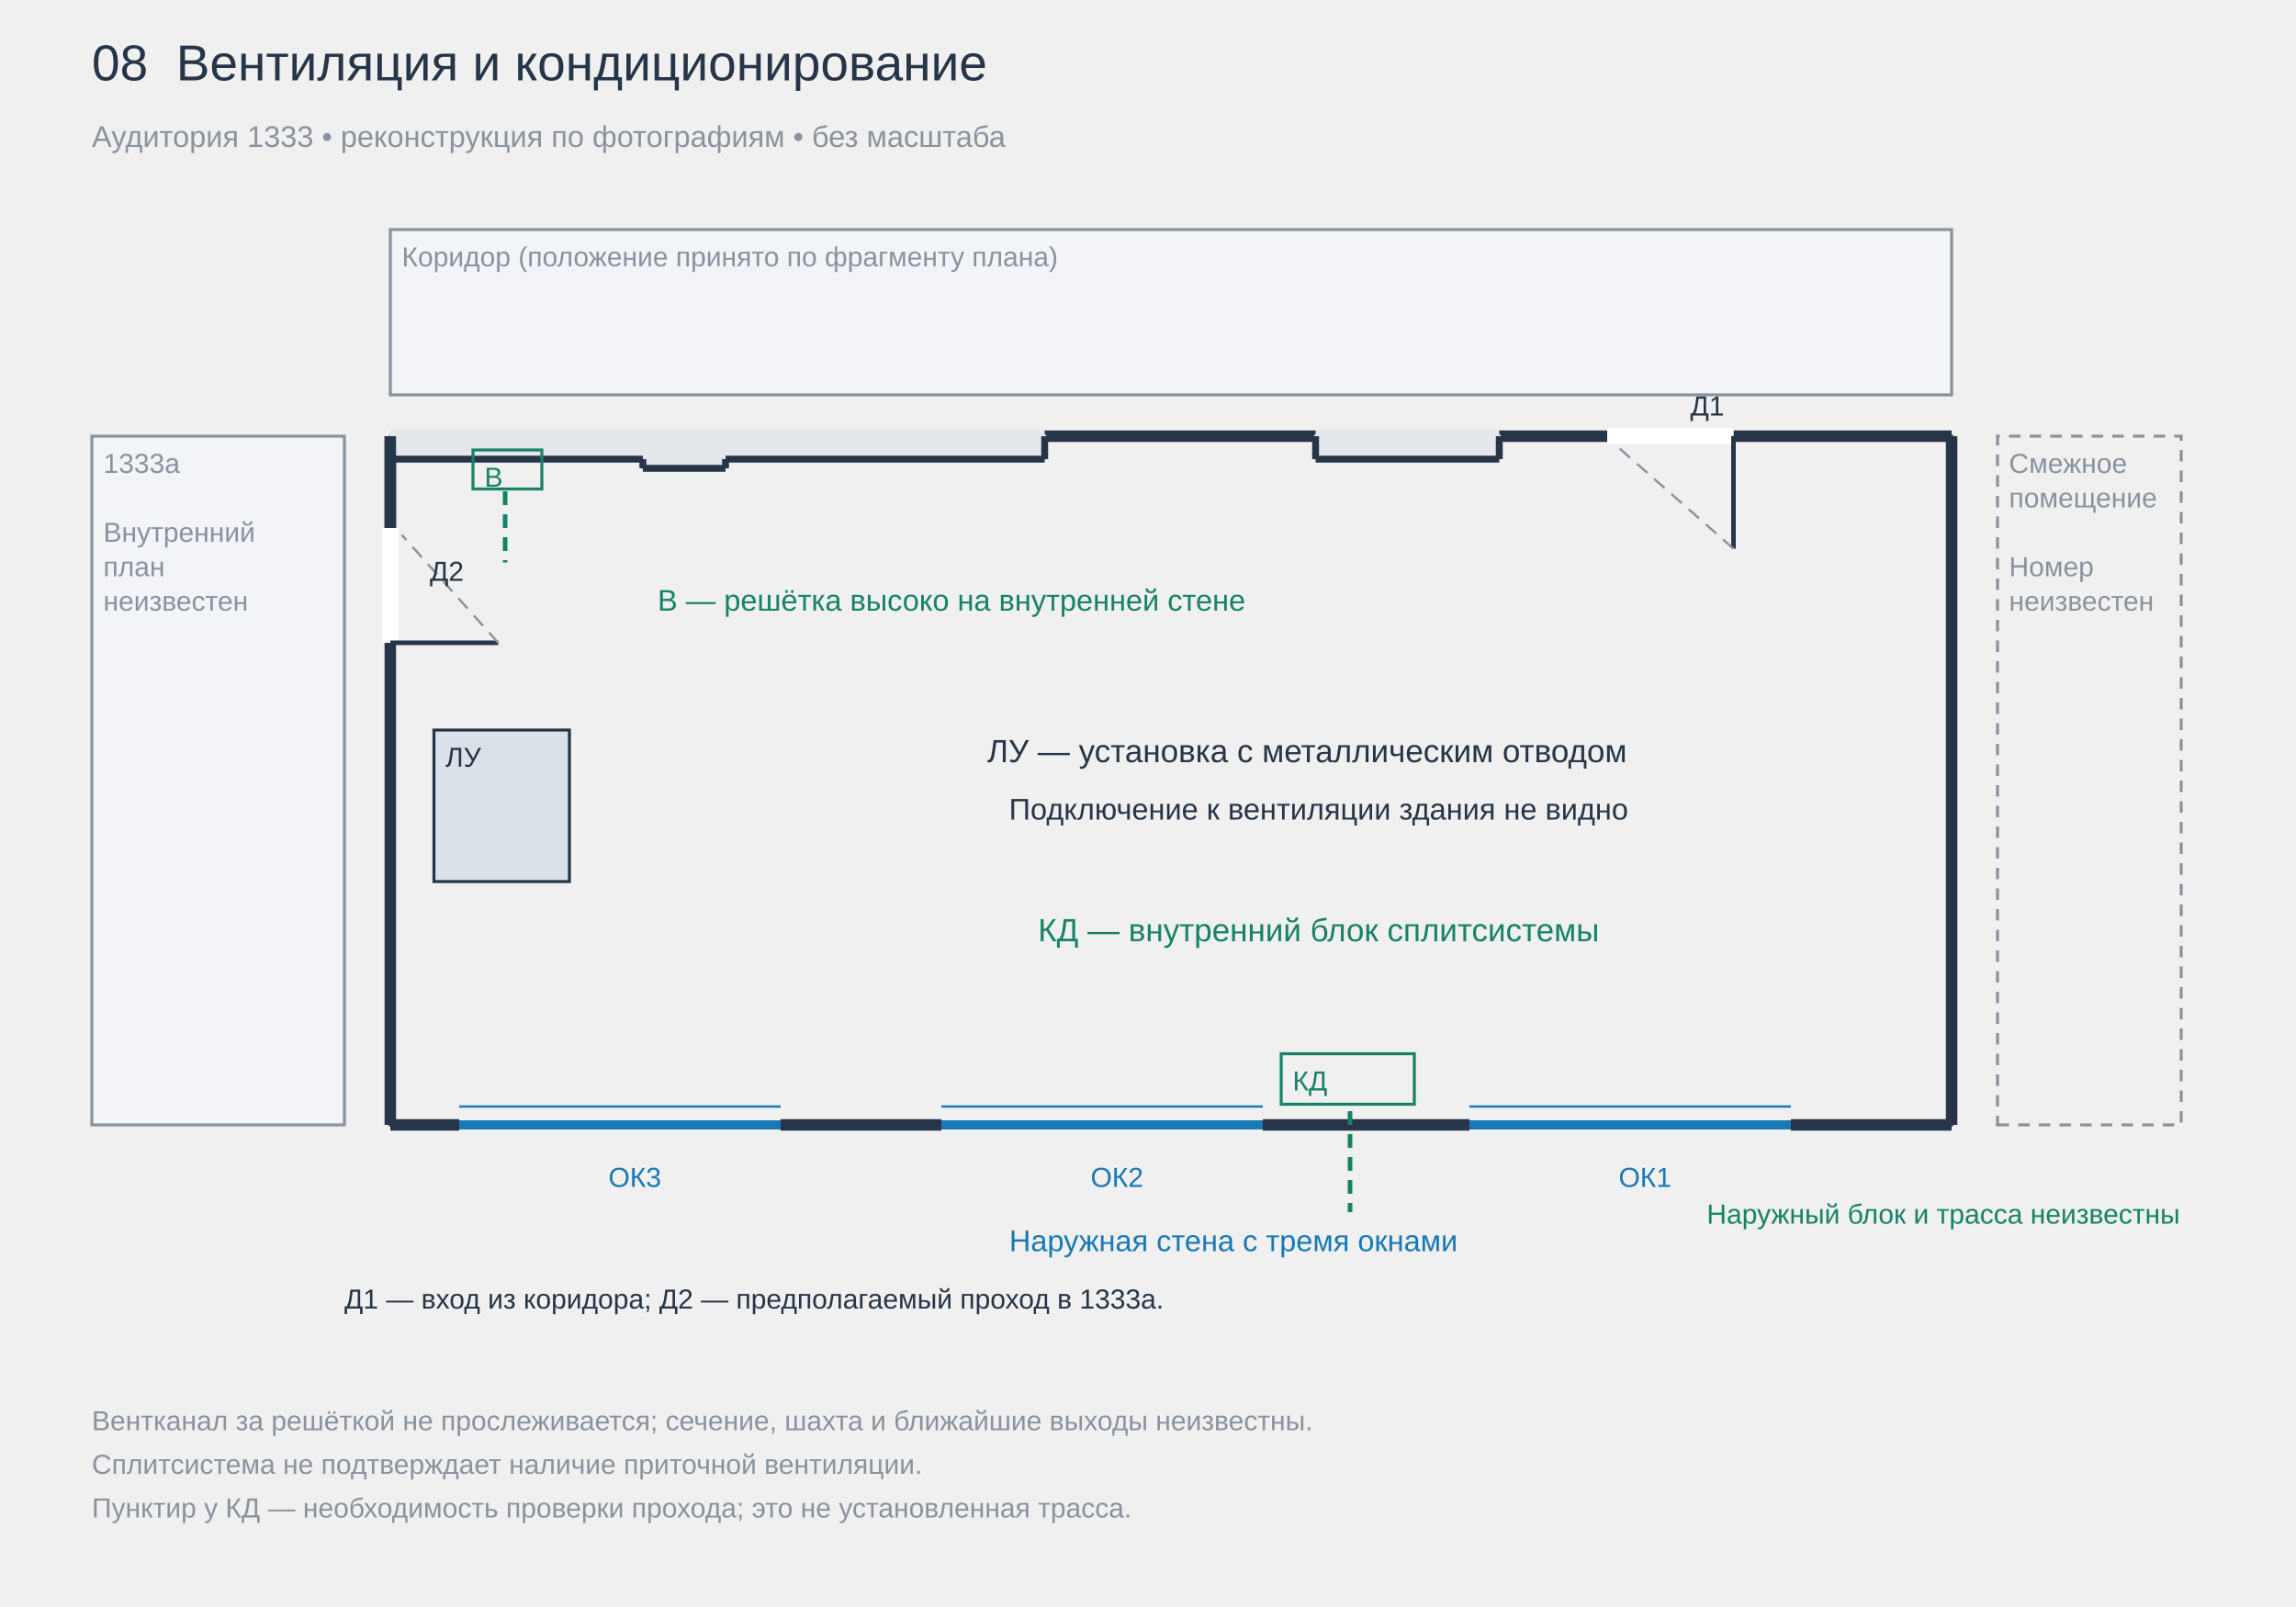
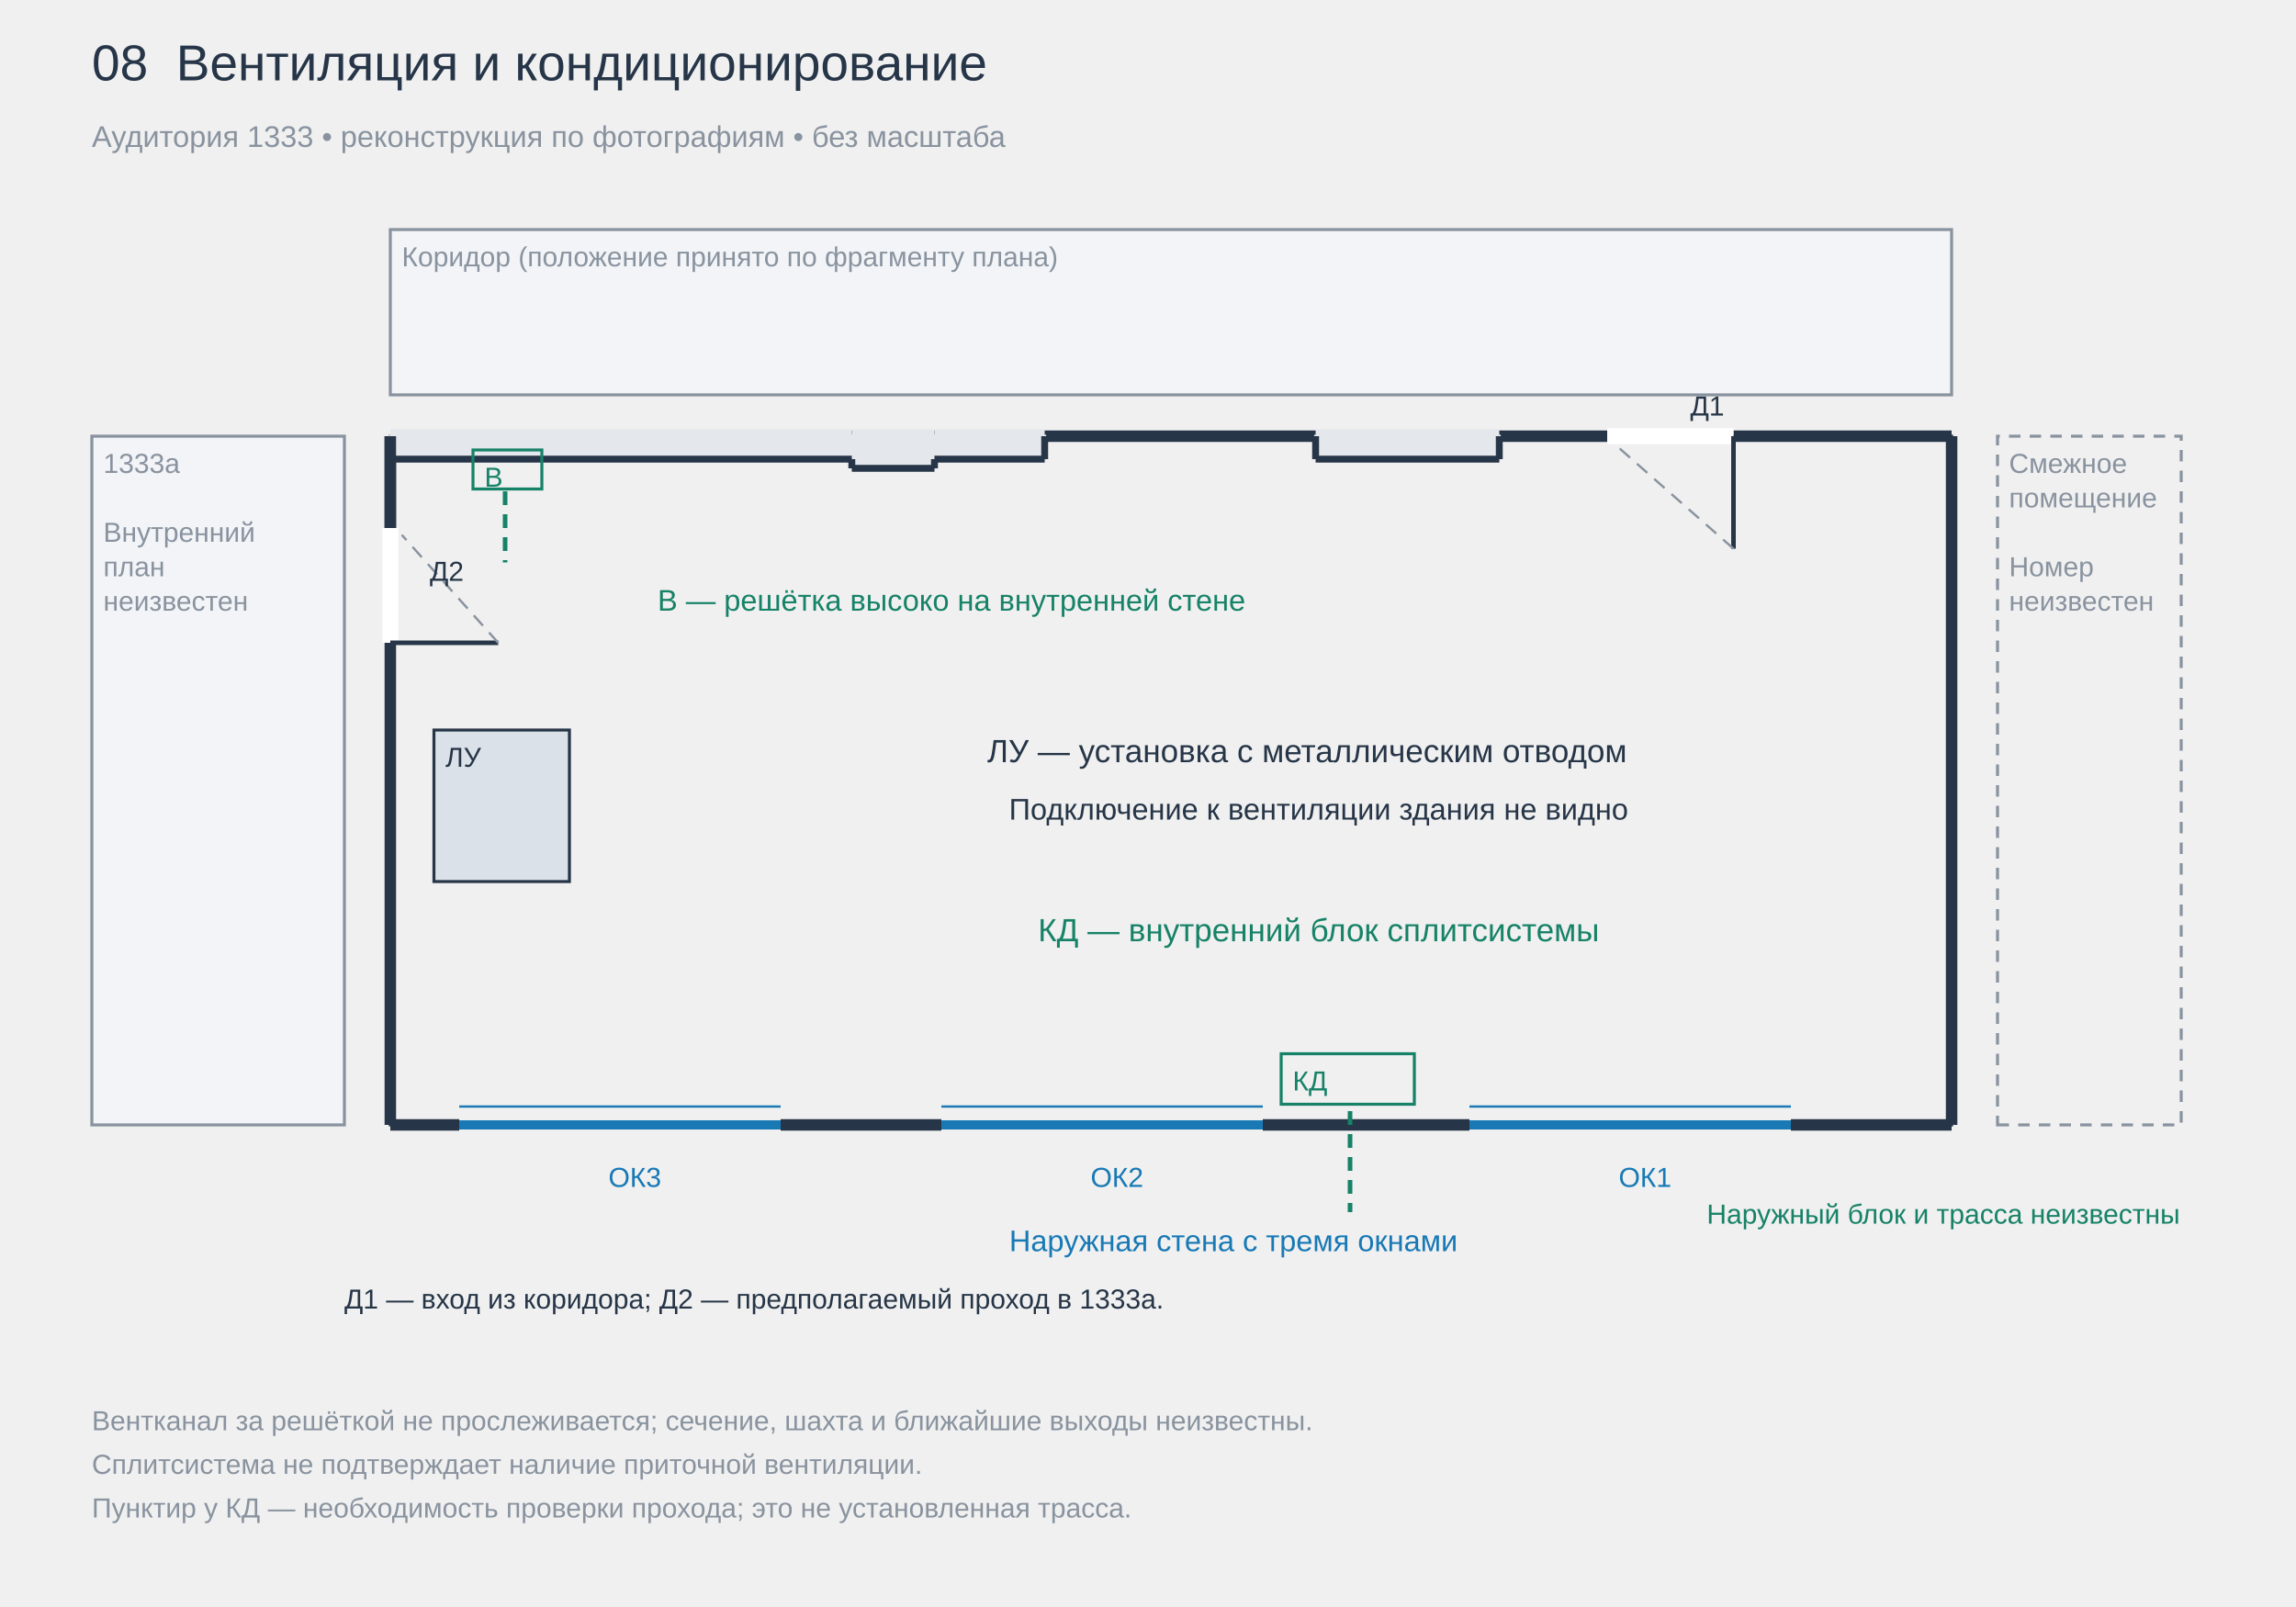
<svg xmlns="http://www.w3.org/2000/svg" version="1.1" width="1000" height="700" viewBox="0 0 1000 700">
  <text fill="#263547" xml:space="preserve" transform="matrix(1 0 -0 1 0 700)" font-size="22" font-family="Arial">
    <tspan y="-665" x="40 52.232 64.464 70.558 76.652 91.304 103.536 115.68 125.756 138.032 150.858 162.76 175.344 187.62 199.522 205.616 217.892 223.986 233.6 245.832 257.976 270.802 283.078 295.662 307.938 320.17 332.314 344.59 356.822 369.054 380.736 392.968 405.112 417.388">08  Вентиляция и кондиционирование</tspan>
  </text>
  <text fill="#89939f" xml:space="preserve" transform="matrix(1 0 -0 1 0 700)" font-size="13" font-family="Arial">
    <tspan y="-636" x="40 48.658 55.158 62.737 69.991 75.945 83.173 90.401 97.655 104.688 108.289 115.517 119.846 127.074 134.302 141.53 145.131 149.681 153.282 160.51 167.738 173.419 180.647 187.823 194.323 200.277 207.505 214.005 219.686 227.122 234.376 241.409 245.01 252.043 259.271 262.872 273.558 280.786 286.74 293.968 298.7 305.928 313.156 323.842 331.096 338.129 347.06 350.661 355.211 358.812 366.248 373.476 379.43 383.031 391.962 399.19 405.69 416.116 422.07 429.298 436.734">Аудитория 1­333 • реконструкция по фотографиям • без масштаба</tspan>
  </text>
  <path transform="matrix(1,0,0,-1,0,700)" d="M170 528H850V600H170Z" fill="#f2f4f7" />
  <path transform="matrix(1,0,0,-1,0,700)" stroke-width="1.3" stroke-linecap="butt" stroke-miterlimit="10" stroke-linejoin="miter" fill="none" stroke="#89939f" d="M170 528H850V600H170Z" />
  <text fill="#89939f" xml:space="preserve" transform="matrix(1 0 -0 1 0 700)" font-size="12" font-family="Arial">
    <tspan y="-584" x="175 181.984 188.656 195.328 202.024 209.02 215.692 222.364 225.688 229.684 236.176 242.848 249.844 256.516 264.532 271.204 277.828 284.524 291.196 294.52 301.012 307.684 314.38 321.004 327.496 332.992 339.664 342.988 349.48 356.152 359.476 369.34 376.012 382.684 387.052 395.296 401.968 408.592 414.088 420.088 423.412 429.904 436.9 443.572 450.196 456.868">Коридор (положение принято по фрагменту плана)</tspan>
  </text>
  <path transform="matrix(1,0,0,-1,0,700)" d="M40 210H150V510H40Z" fill="#f2f4f7" />
  <path transform="matrix(1,0,0,-1,0,700)" stroke-width="1.3" stroke-linecap="butt" stroke-miterlimit="10" stroke-linejoin="miter" fill="none" stroke="#89939f" d="M40 210H150V510H40Z" />
  <text fill="#89939f" xml:space="preserve" transform="matrix(1 0 -0 1 0 700)" font-size="12" font-family="Arial">
    <tspan y="-494" x="45 51.672 55.668 62.34 69.012 75.684">1­333а</tspan>
  </text>
  <text fill="#89939f" xml:space="preserve" transform="matrix(1 0 -0 1 0 700)" font-size="12" font-family="Arial">
    <tspan y="-464" x="45 52.992 59.616 65.616 71.112 77.784 84.456 91.08 97.704 104.4">Внутренний</tspan>
  </text>
  <text fill="#89939f" xml:space="preserve" transform="matrix(1 0 -0 1 0 700)" font-size="12" font-family="Arial">
    <tspan y="-449" x="45 51.492 58.488 65.16">план</tspan>
  </text>
  <text fill="#89939f" xml:space="preserve" transform="matrix(1 0 -0 1 0 700)" font-size="12" font-family="Arial">
    <tspan y="-434" x="45 51.624 58.296 64.992 70.488 76.86 83.532 89.532 95.028 101.7">неизвестен</tspan>
  </text>
  <path transform="matrix(1,0,0,-1,0,700)" stroke-width="1.3" stroke-linecap="butt" stroke-dasharray="5,4" stroke-miterlimit="10" stroke-linejoin="miter" fill="none" stroke="#89939f" d="M870 210H950V510H870Z" />
  <text fill="#89939f" xml:space="preserve" transform="matrix(1 0 -0 1 0 700)" font-size="12" font-family="Arial">
    <tspan y="-494" x="875 883.664 891.908 898.58 906.596 913.22 919.892">Смежное</tspan>
  </text>
  <text fill="#89939f" xml:space="preserve" transform="matrix(1 0 -0 1 0 700)" font-size="12" font-family="Arial">
    <tspan y="-479" x="875 881.492 888.164 896.408 903.08 912.944 919.616 926.24 932.936">помещение</tspan>
  </text>
  <text fill="#89939f" xml:space="preserve" transform="matrix(1 0 -0 1 0 700)" font-size="12" font-family="Arial">
    <tspan y="-449" x="875 883.664 890.336 898.58 905.252">Номер</tspan>
  </text>
  <text fill="#89939f" xml:space="preserve" transform="matrix(1 0 -0 1 0 700)" font-size="12" font-family="Arial">
    <tspan y="-434" x="875 881.624 888.296 894.992 900.488 906.86 913.532 919.532 925.028 931.7">неизвестен</tspan>
  </text>
  <path transform="matrix(1,0,0,-1,0,700)" stroke-width="1.3" stroke-linecap="butt" stroke-miterlimit="10" stroke-linejoin="miter" fill="none" stroke="#263547" d="M170 210H850V510H170Z" />
  <path transform="matrix(1,0,0,-1,0,700)" stroke-width="5" stroke-linecap="butt" stroke-miterlimit="10" stroke-linejoin="miter" fill="none" stroke="#263547" d="M850 510H755" />
  <path transform="matrix(1,0,0,-1,0,700)" stroke-width="5" stroke-linecap="butt" stroke-miterlimit="10" stroke-linejoin="miter" fill="none" stroke="#263547" d="M700 510H170" />
  <path transform="matrix(1,0,0,-1,0,700)" stroke-width="5" stroke-linecap="butt" stroke-miterlimit="10" stroke-linejoin="miter" fill="none" stroke="#263547" d="M850 510V210" />
  <path transform="matrix(1,0,0,-1,0,700)" stroke-width="5" stroke-linecap="butt" stroke-miterlimit="10" stroke-linejoin="miter" fill="none" stroke="#263547" d="M170 510V470" />
  <path transform="matrix(1,0,0,-1,0,700)" stroke-width="5" stroke-linecap="butt" stroke-miterlimit="10" stroke-linejoin="miter" fill="none" stroke="#263547" d="M170 420V210" />
  <path transform="matrix(1,0,0,-1,0,700)" stroke-width="5" stroke-linecap="butt" stroke-miterlimit="10" stroke-linejoin="miter" fill="none" stroke="#263547" d="M850 210H780" />
  <path transform="matrix(1,0,0,-1,0,700)" stroke-width="5" stroke-linecap="butt" stroke-miterlimit="10" stroke-linejoin="miter" fill="none" stroke="#263547" d="M640 210H550" />
  <path transform="matrix(1,0,0,-1,0,700)" stroke-width="5" stroke-linecap="butt" stroke-miterlimit="10" stroke-linejoin="miter" fill="none" stroke="#263547" d="M410 210H340" />
  <path transform="matrix(1,0,0,-1,0,700)" stroke-width="5" stroke-linecap="butt" stroke-miterlimit="10" stroke-linejoin="miter" fill="none" stroke="#263547" d="M200 210H170" />
  <path transform="matrix(1,0,0,-1,0,700)" stroke-width="7" stroke-linecap="butt" stroke-miterlimit="10" stroke-linejoin="miter" fill="none" stroke="#ffffff" d="M755 510H700" />
  <path transform="matrix(1,0,0,-1,0,700)" stroke-width="7" stroke-linecap="butt" stroke-miterlimit="10" stroke-linejoin="miter" fill="none" stroke="#ffffff" d="M170 470V420" />
  <path transform="matrix(1,0,0,-1,0,700)" stroke-width="2" stroke-linecap="butt" stroke-miterlimit="10" stroke-linejoin="miter" fill="none" stroke="#263547" d="M755 510V461" />
  <path transform="matrix(1,0,0,-1,0,700)" stroke-width="1" stroke-linecap="butt" stroke-dasharray="6,4" stroke-miterlimit="10" stroke-linejoin="miter" fill="none" stroke="#89939f" d="M755 461 705 505" />
  <text fill="#263547" xml:space="preserve" transform="matrix(1 0 -0 1 0 700)" font-size="12" font-family="Arial">
    <tspan y="-519" x="736.199 744.323">Д1</tspan>
  </text>
  <path transform="matrix(1,0,0,-1,0,700)" stroke-width="2" stroke-linecap="butt" stroke-miterlimit="10" stroke-linejoin="miter" fill="none" stroke="#263547" d="M170 420H217" />
  <path transform="matrix(1,0,0,-1,0,700)" stroke-width="1" stroke-linecap="butt" stroke-dasharray="6,4" stroke-miterlimit="10" stroke-linejoin="miter" fill="none" stroke="#89939f" d="M217 420 175 467" />
  <path transform="matrix(1,0,0,-1,0,700)" stroke-width="4" stroke-linecap="butt" stroke-miterlimit="10" stroke-linejoin="miter" fill="none" stroke="#1879b5" d="M780 210H640" />
  <path transform="matrix(1,0,0,-1,0,700)" stroke-width="1" stroke-linecap="butt" stroke-miterlimit="10" stroke-linejoin="miter" fill="none" stroke="#1879b5" d="M780 218H640" />
  <text fill="#1879b5" xml:space="preserve" transform="matrix(1 0 -0 1 0 700)" font-size="12" font-family="Arial">
    <tspan y="-183" x="705.002 714.326 721.31">ОК1</tspan>
  </text>
  <path transform="matrix(1,0,0,-1,0,700)" stroke-width="4" stroke-linecap="butt" stroke-miterlimit="10" stroke-linejoin="miter" fill="none" stroke="#1879b5" d="M550 210H410" />
  <path transform="matrix(1,0,0,-1,0,700)" stroke-width="1" stroke-linecap="butt" stroke-miterlimit="10" stroke-linejoin="miter" fill="none" stroke="#1879b5" d="M550 218H410" />
  <text fill="#1879b5" xml:space="preserve" transform="matrix(1 0 -0 1 0 700)" font-size="12" font-family="Arial">
    <tspan y="-183" x="475.002 484.326 491.31">ОК2</tspan>
  </text>
  <path transform="matrix(1,0,0,-1,0,700)" stroke-width="4" stroke-linecap="butt" stroke-miterlimit="10" stroke-linejoin="miter" fill="none" stroke="#1879b5" d="M340 210H200" />
  <path transform="matrix(1,0,0,-1,0,700)" stroke-width="1" stroke-linecap="butt" stroke-miterlimit="10" stroke-linejoin="miter" fill="none" stroke="#1879b5" d="M340 218H200" />
  <text fill="#1879b5" xml:space="preserve" transform="matrix(1 0 -0 1 0 700)" font-size="12" font-family="Arial">
    <tspan y="-183" x="265.002 274.326 281.31">ОК3</tspan>
  </text>
  <text fill="#1879b5" xml:space="preserve" transform="matrix(1 0 -0 1 0 700)" font-size="13" font-family="Arial">
    <tspan y="-155" x="439.549 448.935 456.163 463.391 469.891 478.575 485.751 492.979 500.012 503.613 510.113 516.067 523.295 530.471 537.699 541.3 547.8 551.401 557.355 564.583 571.811 580.742 587.775 591.376 598.605 604.285 611.462 618.69 627.621">Наружная стена с тремя окнами</tspan>
  </text>
  <path transform="matrix(1,0,0,-1,0,700)" d="M573 500H653V510H573Z" fill="#e4e7eb" />
  <path transform="matrix(1,0,0,-1,0,700)" stroke-width="1.3" stroke-linecap="butt" stroke-miterlimit="10" stroke-linejoin="miter" fill="none" stroke="#e4e7eb" d="M573 500H653V510H573Z" />
  <path transform="matrix(1,0,0,-1,0,700)" stroke-width="6" stroke-linecap="butt" stroke-miterlimit="10" stroke-linejoin="miter" fill="none" stroke="#e4e7eb" d="M653 510H573" />
-   <path transform="matrix(1,0,0,-1,0,700)" d="M316 500H455V510H316Z" fill="#e4e7eb" />
-   <path transform="matrix(1,0,0,-1,0,700)" stroke-width="1.3" stroke-linecap="butt" stroke-miterlimit="10" stroke-linejoin="miter" fill="none" stroke="#e4e7eb" d="M316 500H455V510H316Z" />
-   <path transform="matrix(1,0,0,-1,0,700)" stroke-width="6" stroke-linecap="butt" stroke-miterlimit="10" stroke-linejoin="miter" fill="none" stroke="#e4e7eb" d="M455 510H316" />
-   <path transform="matrix(1,0,0,-1,0,700)" d="M280 496H316V510H280Z" fill="#e4e7eb" />
-   <path transform="matrix(1,0,0,-1,0,700)" stroke-width="1.3" stroke-linecap="butt" stroke-miterlimit="10" stroke-linejoin="miter" fill="none" stroke="#e4e7eb" d="M280 496H316V510H280Z" />
-   <path transform="matrix(1,0,0,-1,0,700)" stroke-width="6" stroke-linecap="butt" stroke-miterlimit="10" stroke-linejoin="miter" fill="none" stroke="#e4e7eb" d="M316 510H280" />
-   <path transform="matrix(1,0,0,-1,0,700)" d="M170 500H280V510H170Z" fill="#e4e7eb" />
-   <path transform="matrix(1,0,0,-1,0,700)" stroke-width="1.3" stroke-linecap="butt" stroke-miterlimit="10" stroke-linejoin="miter" fill="none" stroke="#e4e7eb" d="M170 500H280V510H170Z" />
-   <path transform="matrix(1,0,0,-1,0,700)" stroke-width="6" stroke-linecap="butt" stroke-miterlimit="10" stroke-linejoin="miter" fill="none" stroke="#e4e7eb" d="M280 510H170" />
+   <path transform="matrix(1,0,0,-1,0,700)" d="M407 500H455V510H407Z" fill="#e4e7eb" />
+   <path transform="matrix(1,0,0,-1,0,700)" stroke-width="1.3" stroke-linecap="butt" stroke-miterlimit="10" stroke-linejoin="miter" fill="none" stroke="#e4e7eb" d="M407 500H455V510H407Z" />
+   <path transform="matrix(1,0,0,-1,0,700)" stroke-width="6" stroke-linecap="butt" stroke-miterlimit="10" stroke-linejoin="miter" fill="none" stroke="#e4e7eb" d="M455 510H407" />
+   <path transform="matrix(1,0,0,-1,0,700)" d="M371 496H407V510H371Z" fill="#e4e7eb" />
+   <path transform="matrix(1,0,0,-1,0,700)" stroke-width="1.3" stroke-linecap="butt" stroke-miterlimit="10" stroke-linejoin="miter" fill="none" stroke="#e4e7eb" d="M371 496H407V510H371Z" />
+   <path transform="matrix(1,0,0,-1,0,700)" stroke-width="6" stroke-linecap="butt" stroke-miterlimit="10" stroke-linejoin="miter" fill="none" stroke="#e4e7eb" d="M407 510H371" />
+   <path transform="matrix(1,0,0,-1,0,700)" d="M170 500H371V510H170Z" fill="#e4e7eb" />
+   <path transform="matrix(1,0,0,-1,0,700)" stroke-width="1.3" stroke-linecap="butt" stroke-miterlimit="10" stroke-linejoin="miter" fill="none" stroke="#e4e7eb" d="M170 500H371V510H170Z" />
+   <path transform="matrix(1,0,0,-1,0,700)" stroke-width="6" stroke-linecap="butt" stroke-miterlimit="10" stroke-linejoin="miter" fill="none" stroke="#e4e7eb" d="M371 510H170" />
  <path transform="matrix(1,0,0,-1,0,700)" stroke-width="3" stroke-linecap="butt" stroke-miterlimit="10" stroke-linejoin="miter" fill="none" stroke="#263547" d="M653 510V500" />
  <path transform="matrix(1,0,0,-1,0,700)" stroke-width="3" stroke-linecap="butt" stroke-miterlimit="10" stroke-linejoin="miter" fill="none" stroke="#263547" d="M653 500H573" />
  <path transform="matrix(1,0,0,-1,0,700)" stroke-width="3" stroke-linecap="butt" stroke-miterlimit="10" stroke-linejoin="miter" fill="none" stroke="#263547" d="M573 500V510" />
  <path transform="matrix(1,0,0,-1,0,700)" stroke-width="3" stroke-linecap="butt" stroke-miterlimit="10" stroke-linejoin="miter" fill="none" stroke="#263547" d="M455 510V500" />
-   <path transform="matrix(1,0,0,-1,0,700)" stroke-width="3" stroke-linecap="butt" stroke-miterlimit="10" stroke-linejoin="miter" fill="none" stroke="#263547" d="M455 500H316" />
-   <path transform="matrix(1,0,0,-1,0,700)" stroke-width="3" stroke-linecap="butt" stroke-miterlimit="10" stroke-linejoin="miter" fill="none" stroke="#263547" d="M316 500V496" />
-   <path transform="matrix(1,0,0,-1,0,700)" stroke-width="3" stroke-linecap="butt" stroke-miterlimit="10" stroke-linejoin="miter" fill="none" stroke="#263547" d="M316 496H280" />
-   <path transform="matrix(1,0,0,-1,0,700)" stroke-width="3" stroke-linecap="butt" stroke-miterlimit="10" stroke-linejoin="miter" fill="none" stroke="#263547" d="M280 496V500" />
-   <path transform="matrix(1,0,0,-1,0,700)" stroke-width="3" stroke-linecap="butt" stroke-miterlimit="10" stroke-linejoin="miter" fill="none" stroke="#263547" d="M280 500H170" />
+   <path transform="matrix(1,0,0,-1,0,700)" stroke-width="3" stroke-linecap="butt" stroke-miterlimit="10" stroke-linejoin="miter" fill="none" stroke="#263547" d="M455 500H407" />
+   <path transform="matrix(1,0,0,-1,0,700)" stroke-width="3" stroke-linecap="butt" stroke-miterlimit="10" stroke-linejoin="miter" fill="none" stroke="#263547" d="M407 500V496" />
+   <path transform="matrix(1,0,0,-1,0,700)" stroke-width="3" stroke-linecap="butt" stroke-miterlimit="10" stroke-linejoin="miter" fill="none" stroke="#263547" d="M407 496H371" />
+   <path transform="matrix(1,0,0,-1,0,700)" stroke-width="3" stroke-linecap="butt" stroke-miterlimit="10" stroke-linejoin="miter" fill="none" stroke="#263547" d="M371 496V500" />
+   <path transform="matrix(1,0,0,-1,0,700)" stroke-width="3" stroke-linecap="butt" stroke-miterlimit="10" stroke-linejoin="miter" fill="none" stroke="#263547" d="M371 500H170" />
  <path transform="matrix(1,0,0,-1,0,700)" stroke-width="5" stroke-linecap="butt" stroke-miterlimit="10" stroke-linejoin="miter" fill="none" stroke="#263547" d="M170 510V470" />
  <text fill="#263547" xml:space="preserve" transform="matrix(1 0 -0 1 0 700)" font-size="12" font-family="Arial">
    <tspan y="-447" x="187.199 195.323">Д2</tspan>
  </text>
  <text fill="#263547" xml:space="preserve" transform="matrix(1 0 -0 1 0 700)" font-size="12" font-family="Arial">
    <tspan y="-130" x="150 158.124 164.796 168.12 180.12 183.444 189.816 195.816 202.488 209.484 212.808 219.504 225 228.324 233.568 240.24 246.912 253.608 260.604 267.276 273.948 280.62 283.944 287.268 295.392 302.064 305.388 317.388 320.712 327.204 333.876 340.548 347.544 354.036 360.708 367.704 374.376 378.744 385.416 392.088 400.332 408.948 415.644 418.968 425.46 432.132 438.804 444.804 451.476 458.472 461.796 468.168 471.492 478.164 482.16 488.832 495.504 502.176 508.848">Д1 — вход из коридора; Д2 — предполагаемый проход в 1­333а.</tspan>
  </text>
  <path transform="matrix(1,0,0,-1,0,700)" stroke-width="1.3" stroke-linecap="butt" stroke-miterlimit="10" stroke-linejoin="miter" fill="none" stroke="#168267" d="M206 487H236V504H206Z" />
  <text fill="#168267" xml:space="preserve" transform="matrix(1 0 -0 1 0 700)" font-size="12" font-family="Arial">
    <tspan y="-488" x="211">В</tspan>
  </text>
  <path transform="matrix(1,0,0,-1,0,700)" stroke-width="2" stroke-linecap="butt" stroke-dasharray="6,4" stroke-miterlimit="10" stroke-linejoin="miter" fill="none" stroke="#168267" d="M220 486V455" />
  <text fill="#168267" xml:space="preserve" transform="matrix(1 0 -0 1 0 700)" font-size="13" font-family="Arial">
    <tspan y="-434" x="286.418 295.076 298.677 311.677 315.278 322.506 329.734 340.16 347.388 353.342 359.023 366.251 369.852 376.755 386.089 392.589 399.817 405.498 412.726 416.327 423.503 430.731 434.332 441.235 448.411 454.911 460.865 468.093 475.321 482.497 489.673 496.901 504.155 507.756 514.256 520.21 527.438 534.614">В — решётка высоко на внутренней стене</tspan>
  </text>
  <path transform="matrix(1,0,0,-1,0,700)" stroke-width="1.3" stroke-linecap="butt" stroke-miterlimit="10" stroke-linejoin="miter" fill="none" stroke="#168267" d="M558 219H616V241H558Z" />
  <text fill="#168267" xml:space="preserve" transform="matrix(1 0 -0 1 0 700)" font-size="12" font-family="Arial">
    <tspan y="-225" x="563 569.984">КД</tspan>
  </text>
  <text fill="#168267" xml:space="preserve" transform="matrix(1 0 -0 1 0 700)" font-size="14" font-family="Arial">
    <tspan y="-290" x="452.099 460.247 469.725 473.603 487.603 491.481 498.915 506.643 513.643 520.055 527.839 535.623 543.351 551.079 558.891 566.703 570.581 578.589 586.751 594.535 600.653 604.531 611.531 619.105 627.267 635.079 641.491 646.153 653.153 660.965 667.965 674.376 682.16 691.779">КД — внутренний блок сплит­системы</tspan>
  </text>
  <path transform="matrix(1,0,0,-1,0,700)" stroke-width="2" stroke-linecap="butt" stroke-dasharray="6,4" stroke-miterlimit="10" stroke-linejoin="miter" fill="none" stroke="#168267" d="M588 216V172" />
  <text fill="#168267" xml:space="preserve" transform="matrix(1 0 -0 1 0 700)" font-size="12" font-family="Arial">
    <tspan y="-167" x="743.346 752.01 758.682 765.354 771.354 779.37 785.994 794.61 801.306 804.63 811.494 818.49 825.162 830.406 833.73 840.426 843.75 849.246 855.918 862.59 868.59 874.59 881.262 884.586 891.21 897.882 904.578 910.074 916.446 923.118 929.118 934.614 941.238">Наружный блок и трасса неизвестны</tspan>
  </text>
  <path transform="matrix(1,0,0,-1,0,700)" d="M189 316H248V382H189Z" fill="#dbe1e8" />
  <path transform="matrix(1,0,0,-1,0,700)" stroke-width="1.3" stroke-linecap="butt" stroke-miterlimit="10" stroke-linejoin="miter" fill="none" stroke="#263547" d="M189 316H248V382H189Z" />
  <text fill="#263547" xml:space="preserve" transform="matrix(1 0 -0 1 0 700)" font-size="12" font-family="Arial">
    <tspan y="-366" x="194 201.872">ЛУ</tspan>
  </text>
  <text fill="#263547" xml:space="preserve" transform="matrix(1 0 -0 1 0 700)" font-size="14" font-family="Arial">
    <tspan y="-368" x="429.986 439.17 448.06 451.938 465.938 469.816 476.816 483.816 490.228 498.012 505.74 513.524 520.958 527.076 534.86 538.738 545.738 549.616 559.234 567.018 573.43 581.214 589.376 597.538 605.35 612.63 620.414 627.414 633.532 641.344 650.962 654.84 662.624 669.036 676.47 684.254 692.416 700.2">ЛУ — установка с металлическим отводом</tspan>
  </text>
  <text fill="#263547" xml:space="preserve" transform="matrix(1 0 -0 1 0 700)" font-size="13" font-family="Arial">
    <tspan y="-343" x="439.444 448.778 456.006 463.585 469.266 476.845 486.595 493.355 500.583 507.759 515.013 522.241 525.842 531.523 535.124 542.027 549.255 556.431 562.385 569.639 577.218 584.251 591.687 598.941 606.195 609.796 615.75 623.329 630.557 637.733 644.987 652.02 655.621 662.797 670.025 673.626 680.529 687.783 695.362 702.538">Подключение к вентиляции здания не видно</tspan>
  </text>
  <text fill="#89939f" xml:space="preserve" transform="matrix(1 0 -0 1 0 700)" font-size="12" font-family="Arial">
    <tspan y="-77" x="40 47.992 54.664 61.288 66.784 72.028 78.7 85.324 91.996 98.992 102.316 107.812 114.484 117.808 124.48 131.152 140.776 147.448 152.944 158.188 164.86 171.556 174.88 181.504 188.176 191.5 197.992 204.664 211.336 217.336 224.332 231.004 239.02 245.716 252.088 258.76 265.432 270.928 276.928 283.42 286.744 290.068 296.068 302.74 308.98 315.652 322.276 328.972 335.644 338.968 342.292 351.916 358.588 364.588 370.084 376.756 380.08 386.776 390.1 396.964 403.96 410.656 418.672 425.344 432.04 441.664 448.36 455.032 458.356 464.728 473.344 479.344 486.016 493.012 501.628 504.952 511.576 518.248 524.944 530.44 536.812 543.484 549.484 554.98 561.604 570.22">Вентканал за решёткой не прослеживается; сечение, шахта и ближайшие выходы неизвестны.</tspan>
  </text>
  <text fill="#89939f" xml:space="preserve" transform="matrix(1 0 -0 1 0 700)" font-size="12" font-family="Arial">
    <tspan y="-58" x="40 48.664 55.156 62.152 68.848 74.344 78.34 84.34 91.036 97.036 102.532 109.204 117.448 124.12 127.444 134.068 140.74 144.064 150.556 157.228 164.224 169.72 176.092 182.764 189.436 197.452 204.448 211.12 217.792 223.288 226.612 233.236 239.908 246.904 253.6 259.84 266.536 273.208 276.532 283.024 289.696 296.392 301.888 308.56 314.8 321.424 328.096 334.792 338.116 344.488 351.16 357.784 363.28 369.976 376.972 383.464 390.328 397.024 403.72">Сплит­система не подтверждает наличие приточной вентиляции.</tspan>
  </text>
  <text fill="#89939f" xml:space="preserve" transform="matrix(1 0 -0 1 0 700)" font-size="12" font-family="Arial">
    <tspan y="-39" x="40 48.616 54.616 61.24 66.484 71.98 78.676 85.348 88.672 94.672 97.996 104.98 113.104 116.428 128.428 131.752 138.376 145.048 151.72 158.584 164.584 171.256 178.252 184.948 193.192 199.864 205.864 211.36 217.6 220.924 227.416 234.088 240.76 247.132 253.804 260.476 265.72 272.416 275.74 282.232 288.904 295.576 301.576 308.248 315.244 321.916 325.24 328.564 334.684 340.18 346.852 350.176 356.8 363.472 366.796 372.796 378.796 384.292 390.964 397.588 404.26 410.632 417.628 424.3 430.924 437.548 444.22 450.712 454.036 459.532 466.204 472.876 478.876 484.876 491.548">Пунктир у КД — необходимость проверки прохода; это не установленная трасса.</tspan>
  </text>
</svg>
